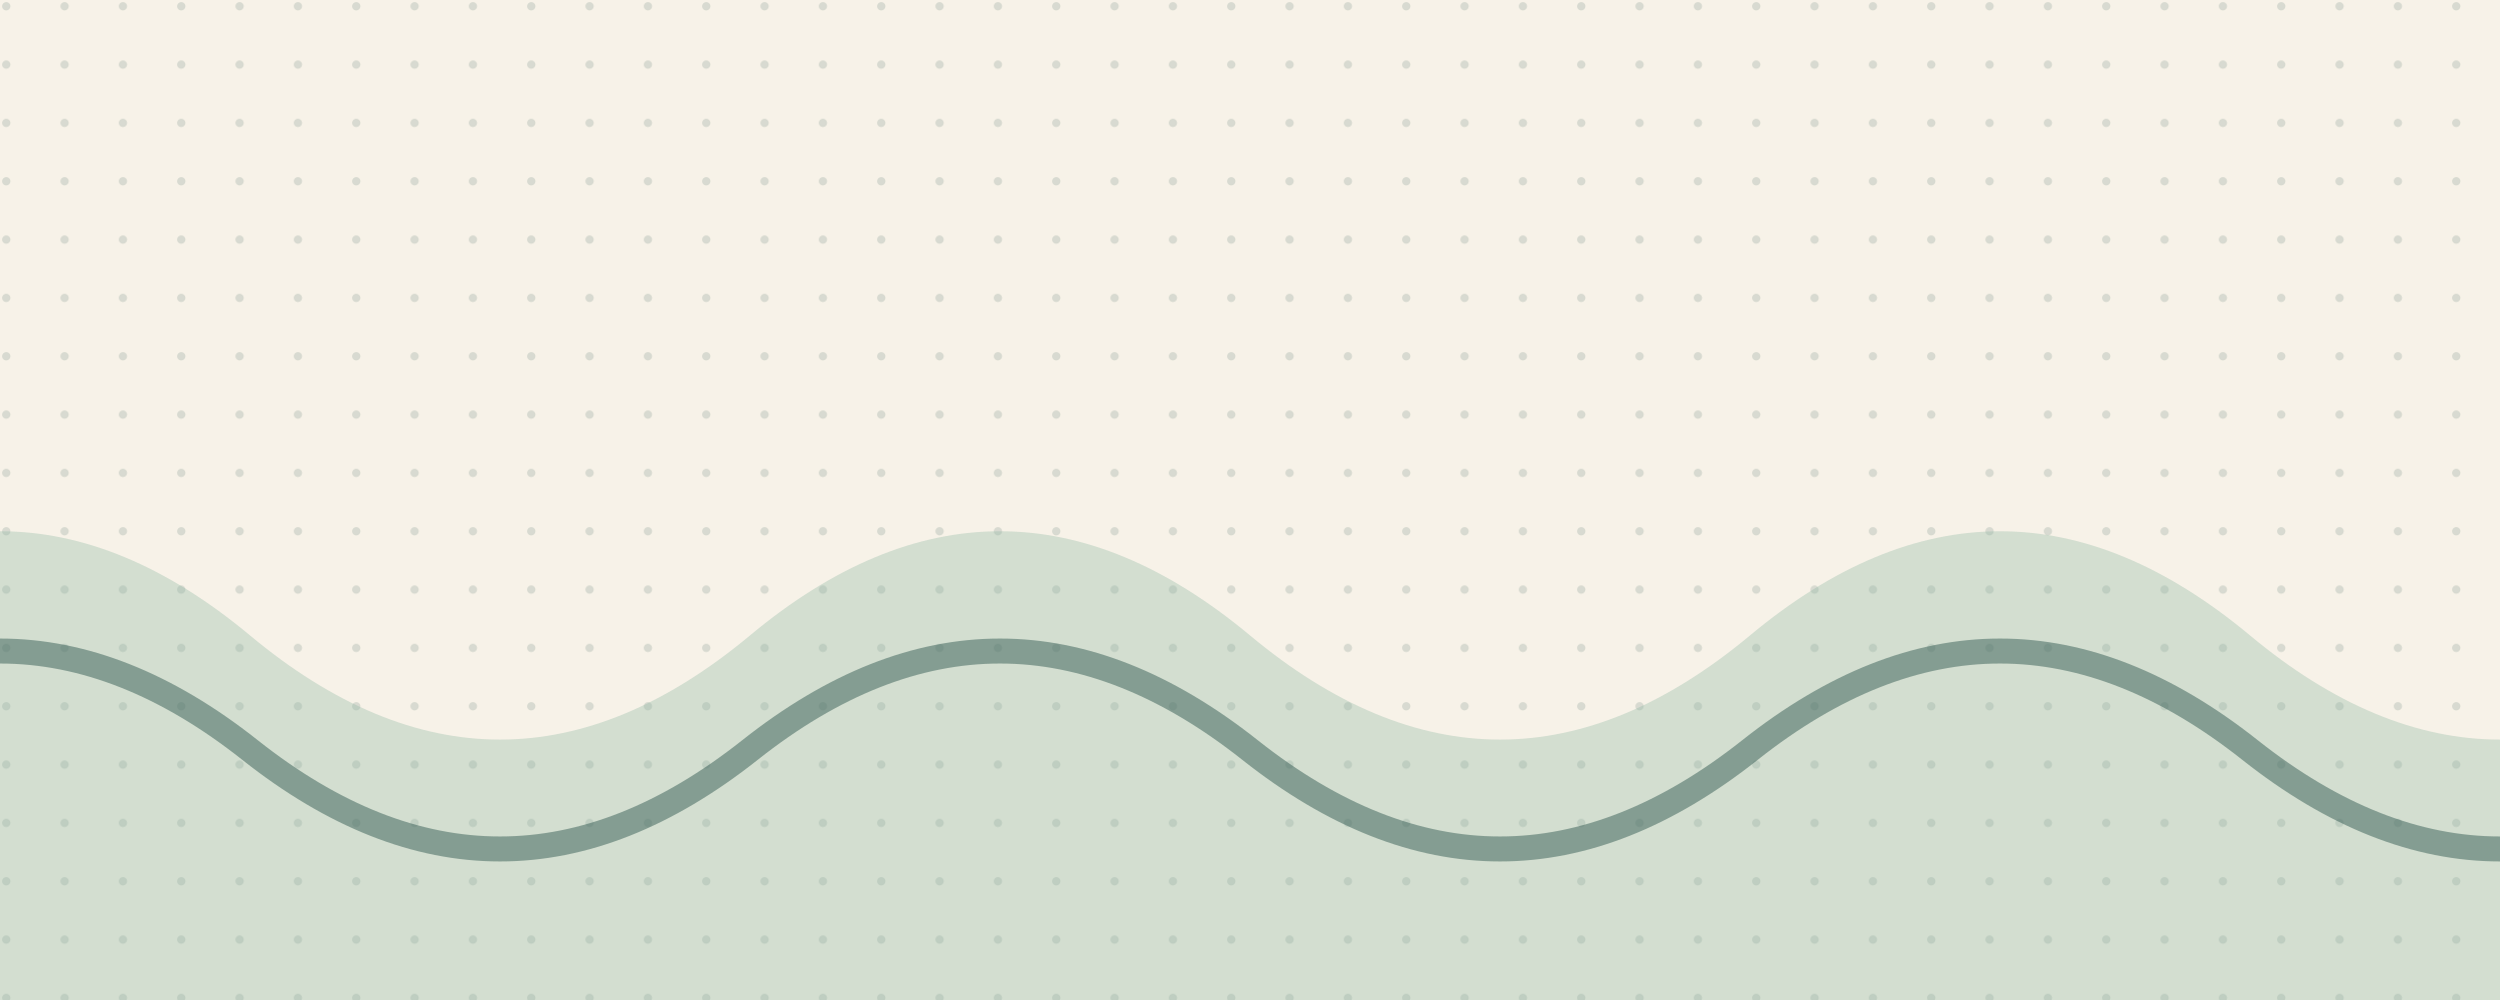
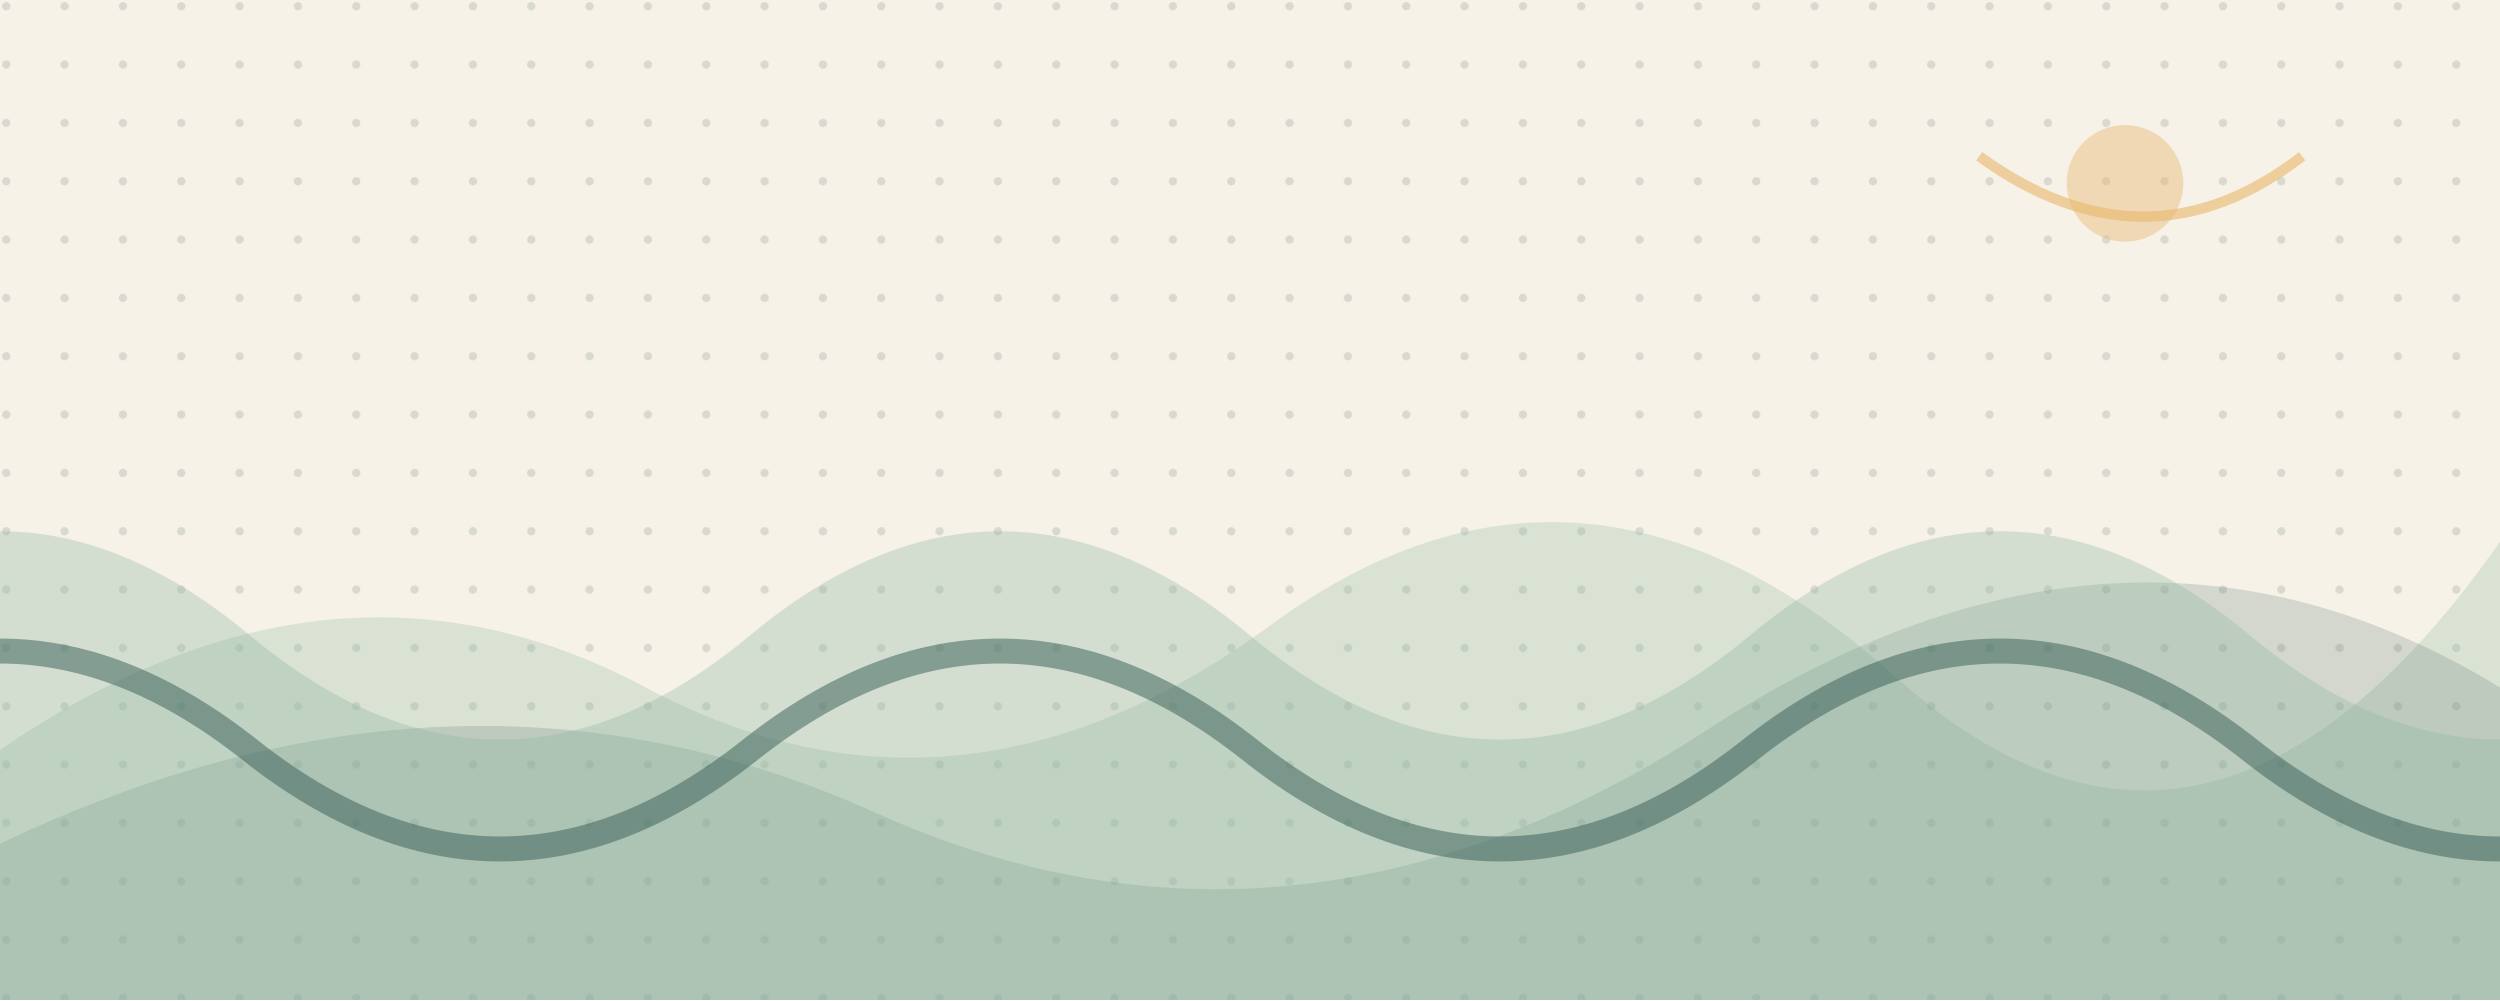
<svg xmlns="http://www.w3.org/2000/svg" viewBox="0 0 1200 480" role="img" aria-label="原创动态视觉素材 005">
  <style>.motion{animation:wave 4.8s ease-in-out infinite;transform-box:fill-box;transform-origin:center}@keyframes wave{0%,100%{transform:none;opacity:1}50%{transform:translateX(240px)}}@media(prefers-reduced-motion:reduce){.motion{animation:none}}</style>
  <defs>
-     <linearGradient id="g20" x1="0" y1="0" x2="1" y2="1">
+     <linearGradient id="g0" x1="0" y1="0" x2="1" y2="1">
      <stop stop-color="#8fb8a3" />
      <stop offset="1" stop-color="#365c54" />
    </linearGradient>
-     <linearGradient id="fade20" x1="0" y1="0" x2="1" y2="0">
+     <linearGradient id="fade0" x1="0" y1="0" x2="1" y2="0">
      <stop stop-color="#8fb8a3" stop-opacity="0" />
      <stop offset=".5" stop-color="#8fb8a3" stop-opacity=".65" />
      <stop offset="1" stop-color="#8fb8a3" stop-opacity="0" />
    </linearGradient>
-     <pattern id="dots20" width="28" height="28" patternUnits="userSpaceOnUse">
+     <pattern id="dots0" width="28" height="28" patternUnits="userSpaceOnUse">
      <circle cx="3" cy="3" r="2" fill="#365c54" opacity=".16" />
    </pattern>
-     <filter id="soft20">
+     <filter id="soft0">
      <feGaussianBlur stdDeviation="18" />
    </filter>
  </defs>
  <rect width="1200" height="480" fill="#f7f2e8" />
-   <rect width="1200" height="480" fill="url(#dots20)" />
+   <rect width="1200" height="480" fill="url(#dots0)" />
+   <path d="M0 360 Q160 250 310 330 T610 300 T910 325 T1200 260 V480H0Z" fill="#8fb8a3" opacity=".28" />
+   <path d="M0 405 Q220 300 420 390 T820 350 T1200 330 V480H0Z" fill="#365c54" opacity=".18" />
+   <path d="M950 75q80 58 155 0" fill="none" stroke="#e7b66b" stroke-width="5" opacity=".6" />
+   <circle cx="1020" cy="88" r="28" fill="#e7b66b" opacity=".42" />
  <g class="motion">
    <path d="M-120 305q120-100 240 0t240 0 240 0 240 0 240 0 240 0v175H-120Z" fill="#8fb8a3" opacity=".35" />
    <path d="M-120 360q120-95 240 0t240 0 240 0 240 0 240 0 240 0" fill="none" stroke="#365c54" stroke-width="12" opacity=".5" />
  </g>
</svg>
